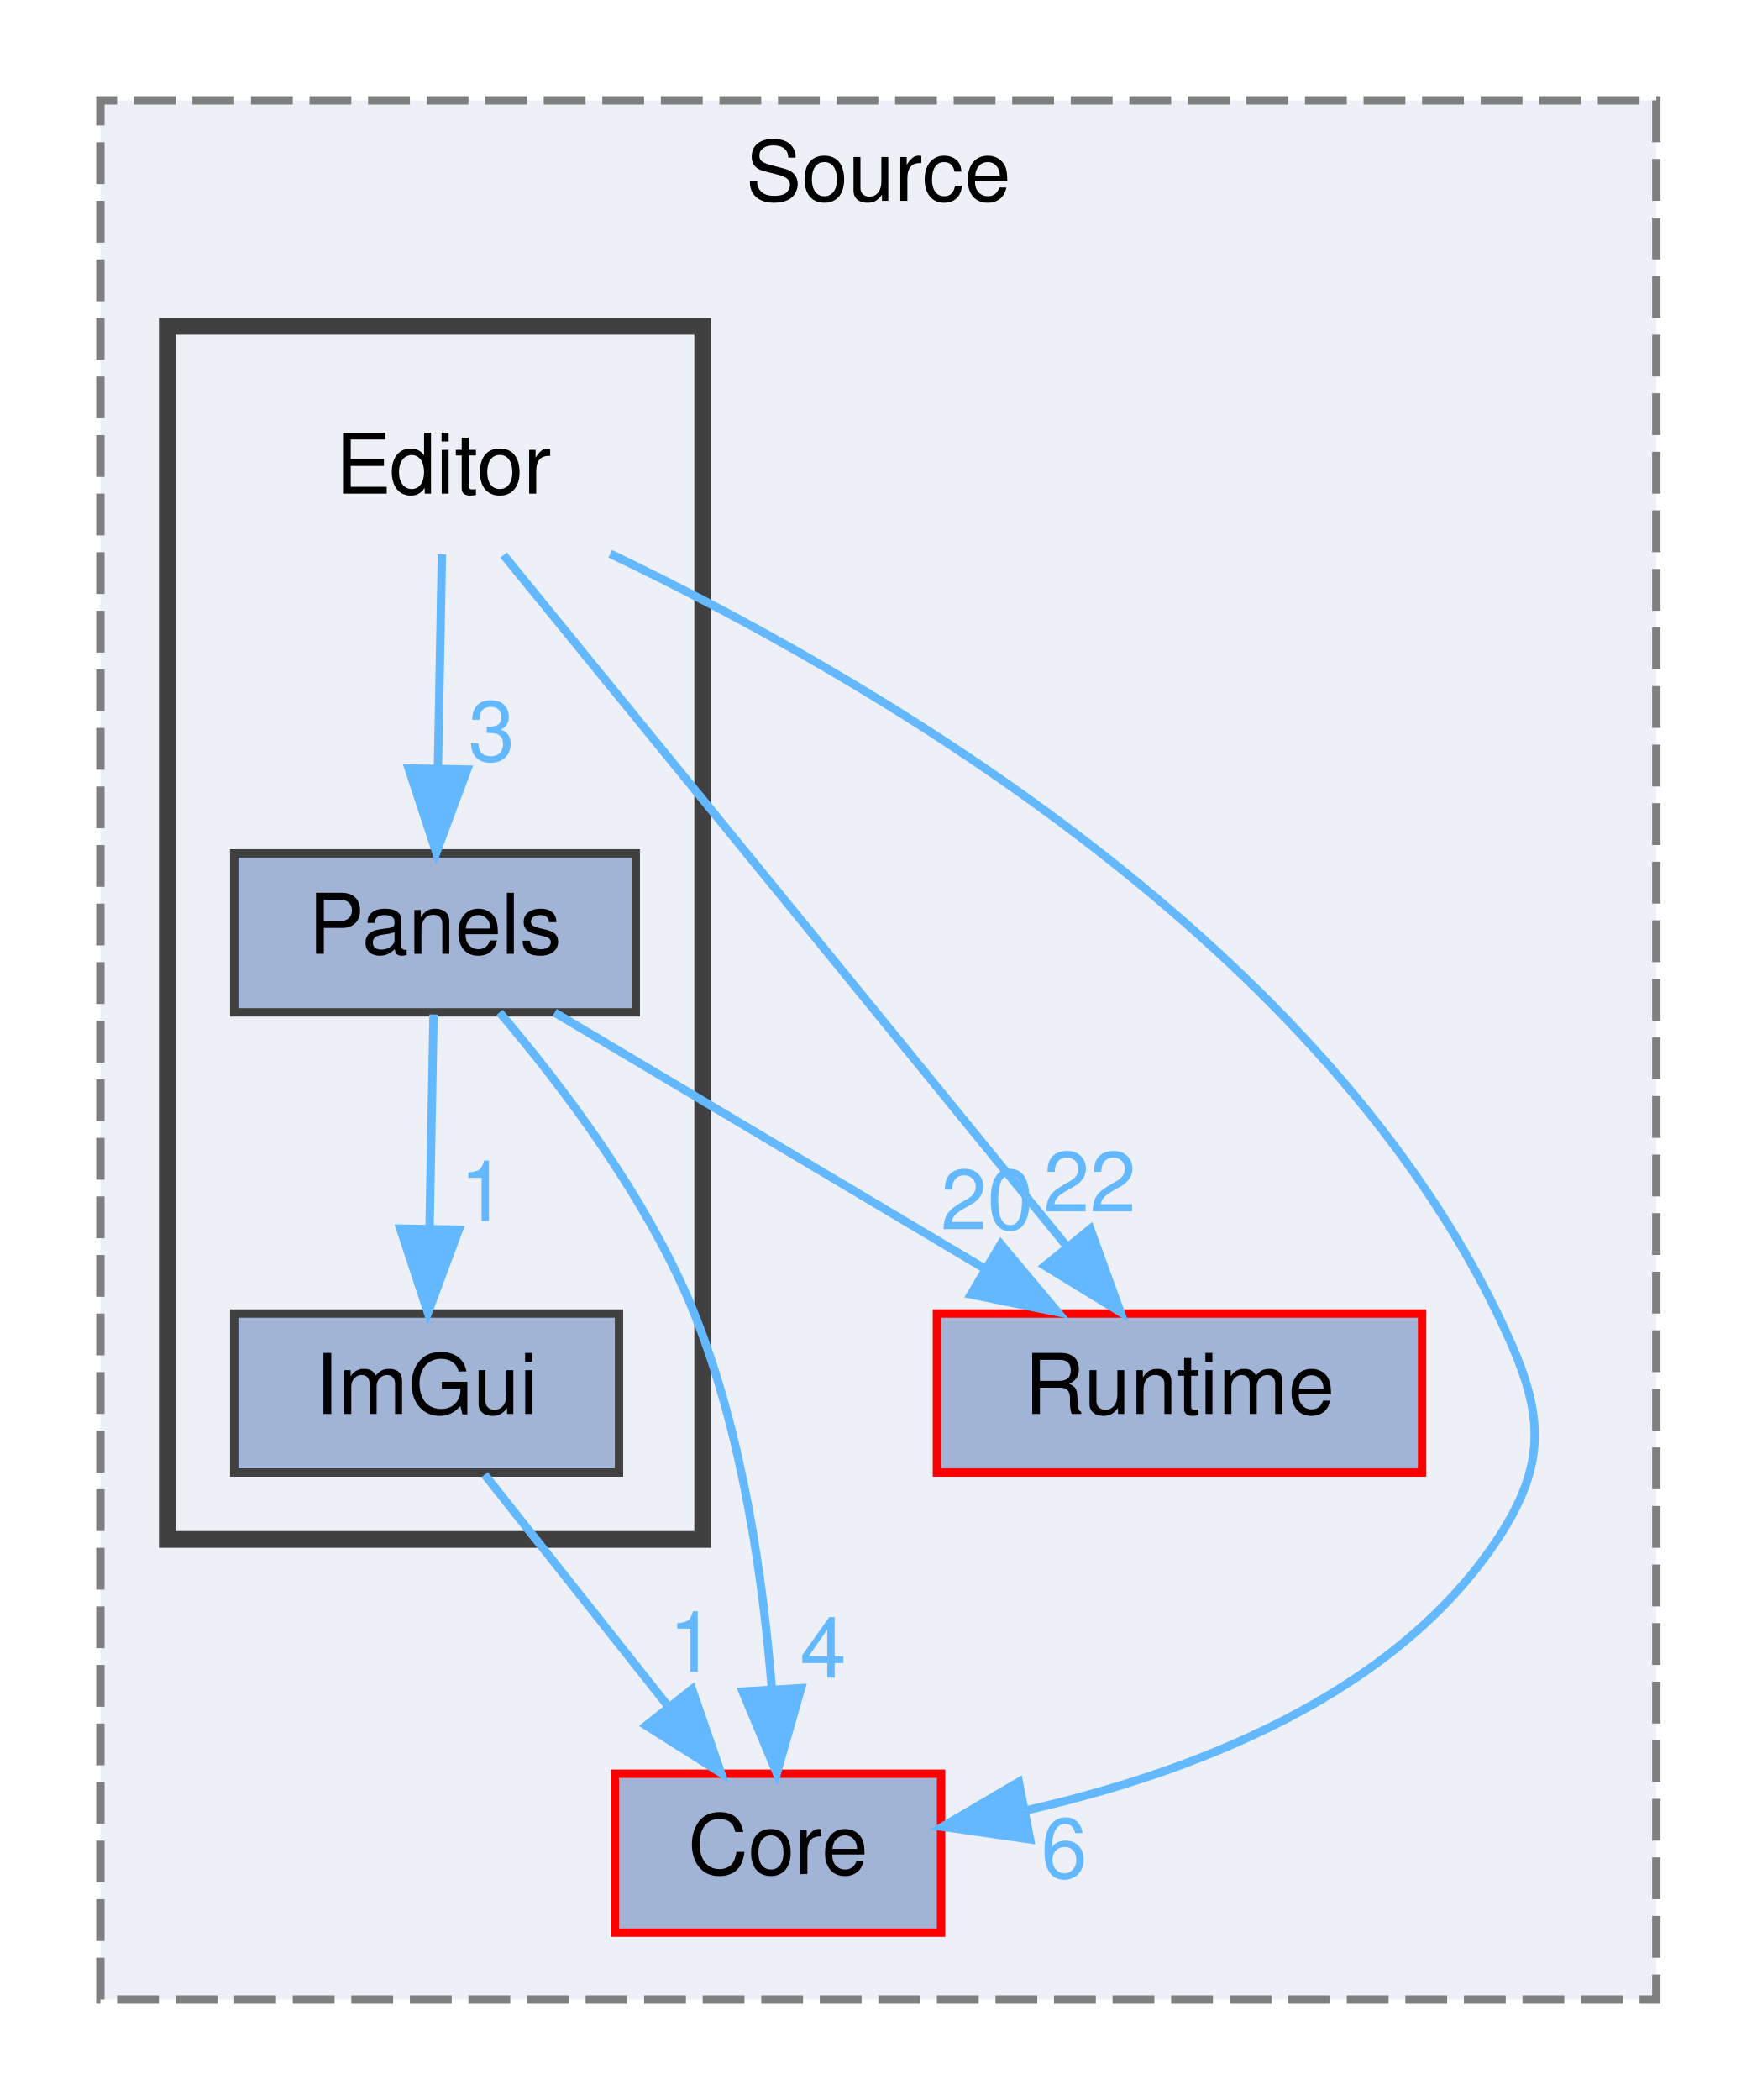
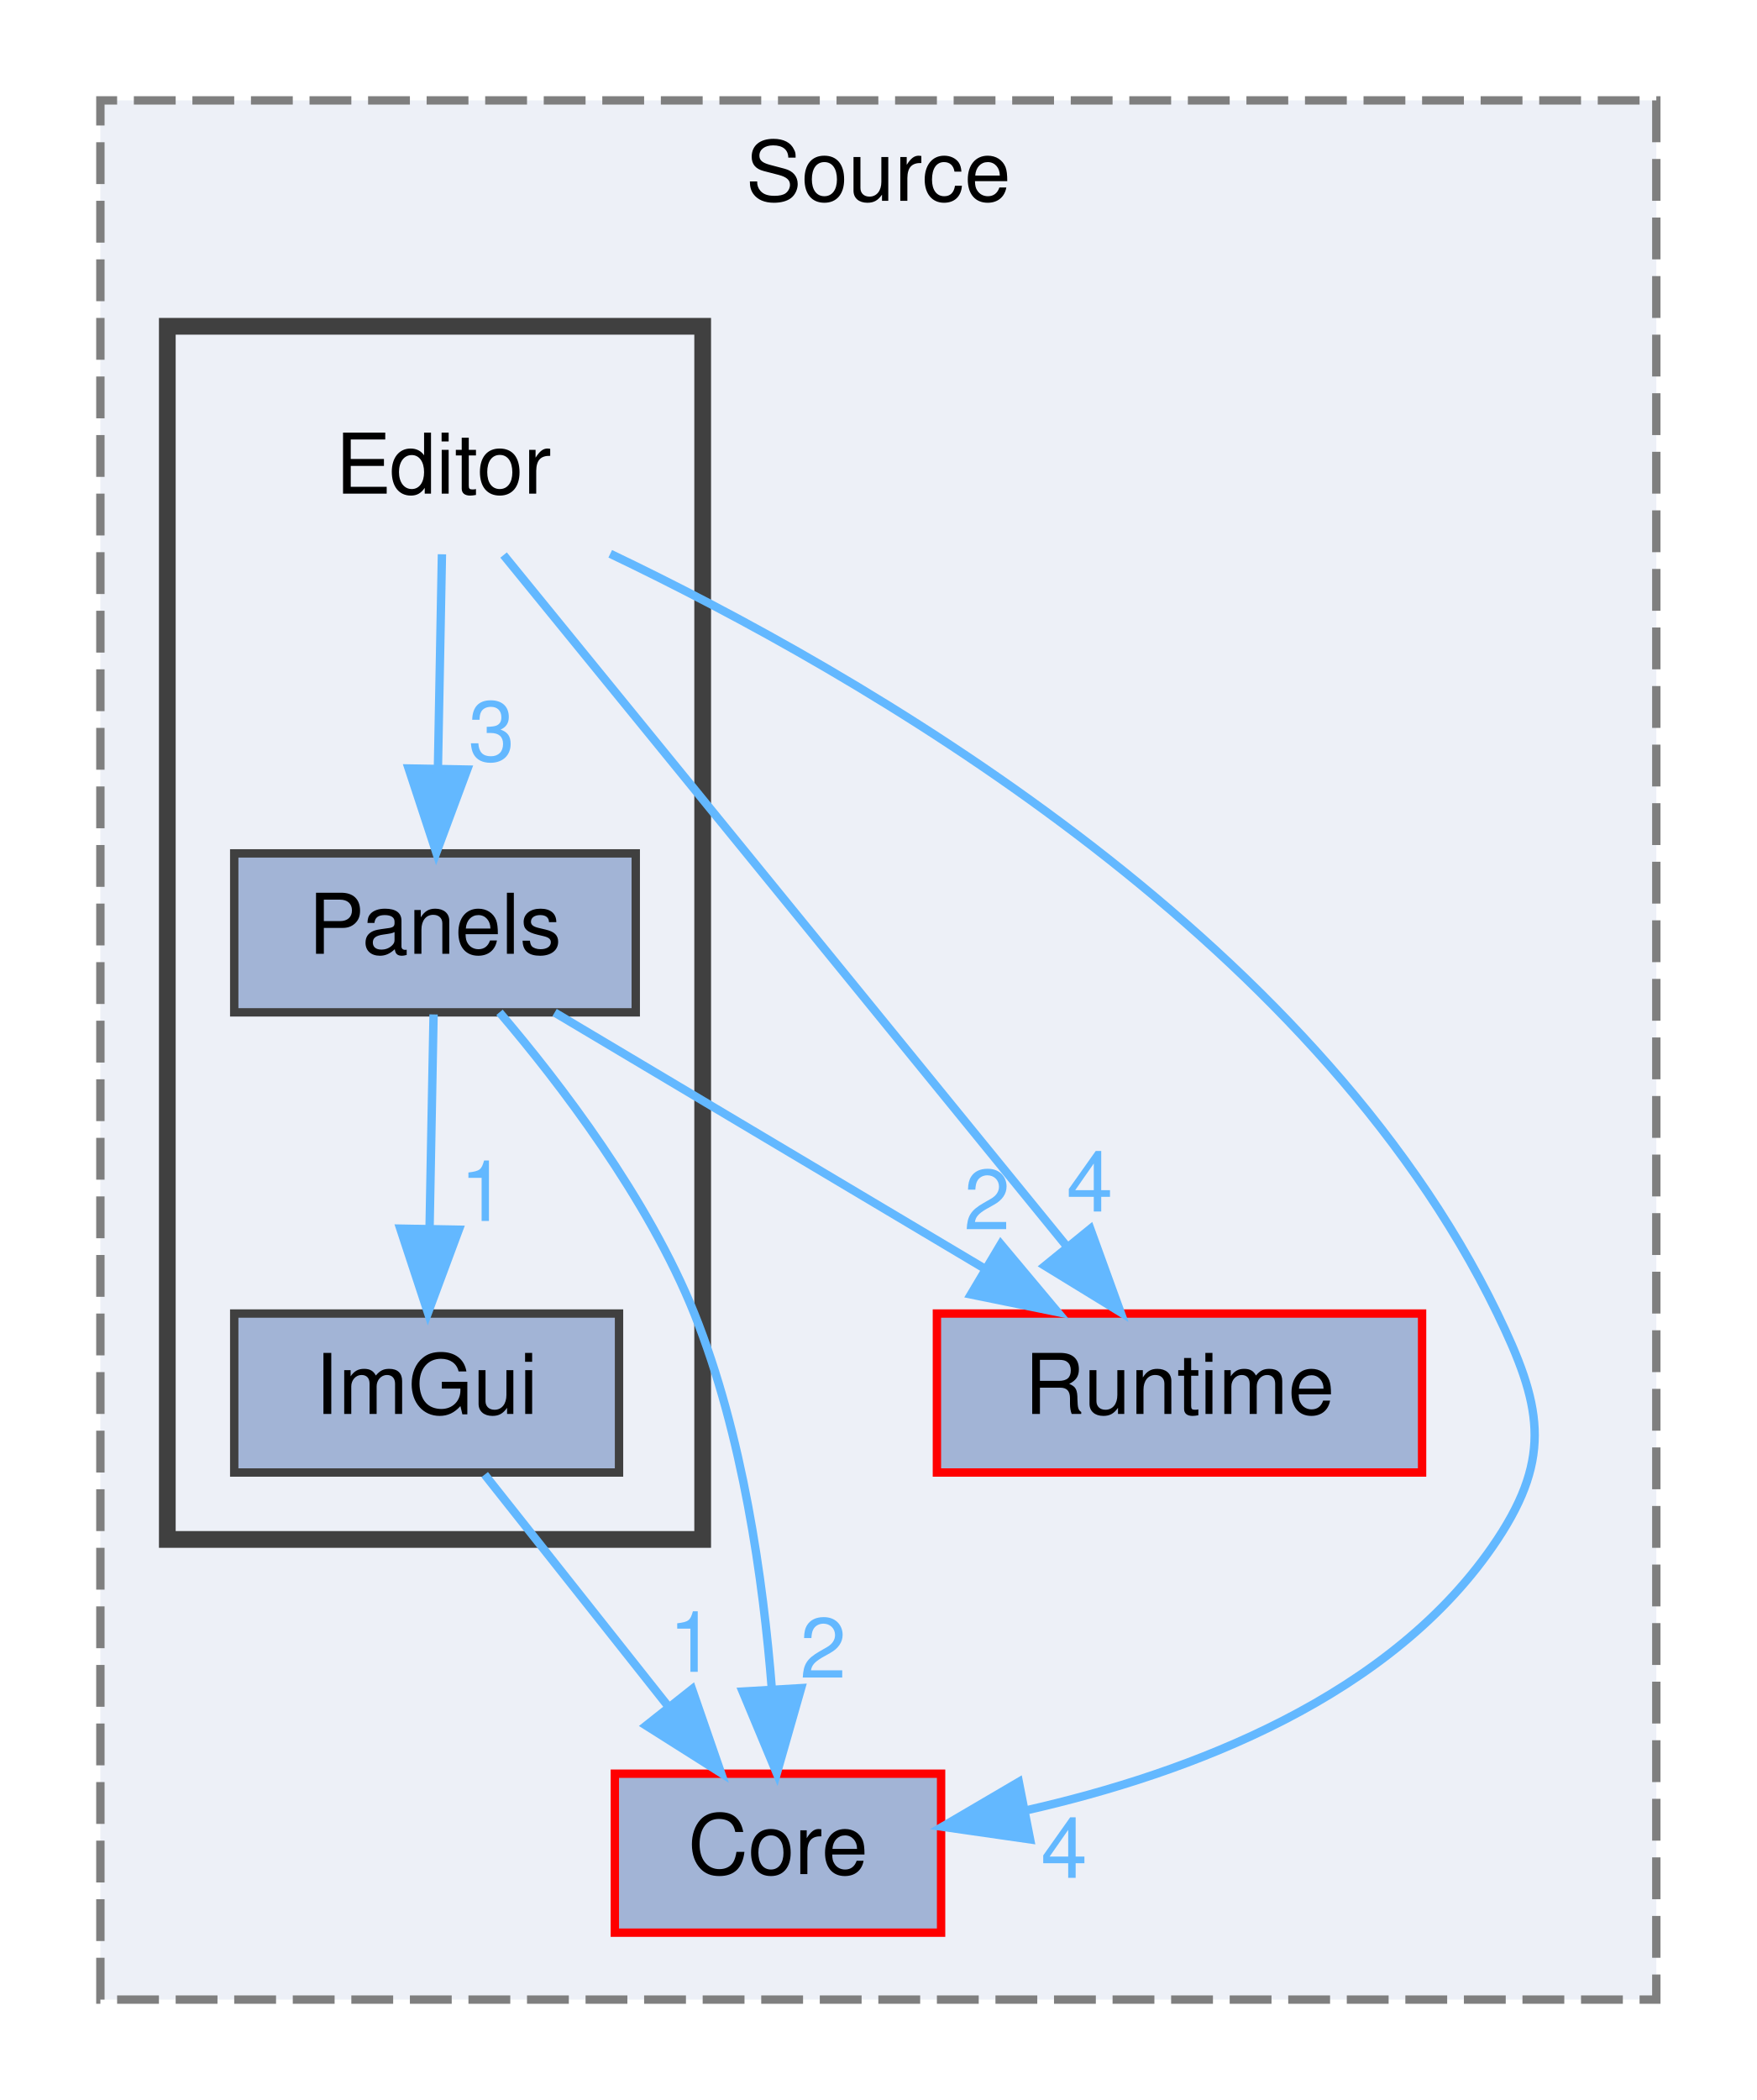
<svg xmlns="http://www.w3.org/2000/svg" xmlns:xlink="http://www.w3.org/1999/xlink" width="210pt" height="251pt" viewBox="0.00 0.00 210.00 251.00">
  <g id="graph0" class="graph" transform="scale(1 1) rotate(0) translate(4 247)">
    <g id="clust1" class="cluster">
      <g id="a_clust1">
        <a xlink:href="dir_9579d1ecb2c7bf48cbe1049c41745cb4.html" target="_top" xlink:title="Source">
          <polygon fill="#edf0f7" stroke="#7f7f7f" stroke-dasharray="5,2" points="8,-8 8,-235 194,-235 194,-8 8,-8" />
          <text text-anchor="middle" x="101" y="-223" font-family="Helvetica,sans-Serif" font-size="10.00">Source</text>
        </a>
      </g>
    </g>
    <g id="clust2" class="cluster">
      <g id="a_clust2">
        <a xlink:href="dir_c6cb6fb3292d721ac39edcf45c3f2a55.html" target="_top">
          <polygon fill="#edf0f7" stroke="#404040" stroke-width="2" points="16,-63 16,-208 80,-208 80,-63 16,-63" />
        </a>
      </g>
    </g>
    <g id="node1" class="node">
      <g id="a_node1">
        <a xlink:href="dir_580d866cebc144d44931193ef5e2059b.html" target="_top" xlink:title="Core">
          <polygon fill="#a2b4d6" stroke="red" points="108.5,-35 69.5,-35 69.5,-16 108.5,-16 108.5,-35" />
          <text text-anchor="middle" x="89" y="-23" font-family="Helvetica,sans-Serif" font-size="10.00">Core</text>
        </a>
      </g>
    </g>
    <g id="node2" class="node">
      <g id="a_node2">
        <a xlink:href="dir_9f04efef762572853abdf73f62bebfcc.html" target="_top" xlink:title="Runtime">
          <polygon fill="#a2b4d6" stroke="red" points="166,-90 108,-90 108,-71 166,-71 166,-90" />
          <text text-anchor="middle" x="137" y="-78" font-family="Helvetica,sans-Serif" font-size="10.00">Runtime</text>
        </a>
      </g>
    </g>
    <g id="node3" class="node">
      <text text-anchor="middle" x="49" y="-188" font-family="Helvetica,sans-Serif" font-size="10.00">Editor</text>
    </g>
    <g id="edge1" class="edge">
      <g id="a_edge1">
        <a xlink:href="dir_000007_000002.html" target="_top">
          <path fill="none" stroke="#63b8ff" d="M68.95,-180.81C98.53,-166.68 152.88,-135.65 175,-90 180.23,-79.2 181.62,-73.01 175,-63 162.55,-44.2 138.27,-35.05 118.67,-30.62" />
          <polygon fill="#63b8ff" stroke="#63b8ff" points="119.14,-27.15 108.65,-28.66 117.79,-34.02 119.14,-27.15" />
        </a>
      </g>
      <g id="a_edge1-headlabel">
-         <a xlink:href="dir_000007_000002.html" target="_top" xlink:title="6">
-           <text text-anchor="middle" x="123.21" y="-22.55" font-family="Helvetica,sans-Serif" font-size="10.00" fill="#63b8ff">6</text>
+         <a xlink:href="dir_000007_000002.html" target="_top" xlink:title="4">
+           <text text-anchor="middle" x="123.21" y="-22.55" font-family="Helvetica,sans-Serif" font-size="10.00" fill="#63b8ff">4</text>
        </a>
      </g>
    </g>
    <g id="edge2" class="edge">
      <g id="a_edge2">
        <a xlink:href="dir_000007_000026.html" target="_top">
          <path fill="none" stroke="#63b8ff" d="M56.2,-180.66C70.91,-162.61 104.59,-121.28 123.49,-98.08" />
          <polygon fill="#63b8ff" stroke="#63b8ff" points="126.34,-100.12 129.95,-90.16 120.91,-95.7 126.34,-100.12" />
        </a>
      </g>
      <g id="a_edge2-headlabel">
-         <a xlink:href="dir_000007_000026.html" target="_top" xlink:title="22">
-           <text text-anchor="middle" x="126.27" y="-102.2" font-family="Helvetica,sans-Serif" font-size="10.00" fill="#63b8ff">22</text>
+         <a xlink:href="dir_000007_000026.html" target="_top" xlink:title="4">
+           <text text-anchor="middle" x="126.27" y="-102.2" font-family="Helvetica,sans-Serif" font-size="10.00" fill="#63b8ff">4</text>
        </a>
      </g>
    </g>
    <g id="node5" class="node">
      <g id="a_node5">
        <a xlink:href="dir_bcba414dde695aa9b94bbe05564e6e5d.html" target="_top" xlink:title="Panels">
          <polygon fill="#a2b4d6" stroke="#404040" points="72,-145 24,-145 24,-126 72,-126 72,-145" />
          <text text-anchor="middle" x="48" y="-133" font-family="Helvetica,sans-Serif" font-size="10.00">Panels</text>
        </a>
      </g>
    </g>
    <g id="edge3" class="edge">
      <g id="a_edge3">
        <a xlink:href="dir_000007_000022.html" target="_top">
          <path fill="none" stroke="#63b8ff" d="M48.83,-180.75C48.7,-173.8 48.52,-163.85 48.35,-155.13" />
          <polygon fill="#63b8ff" stroke="#63b8ff" points="51.85,-155.02 48.16,-145.09 44.85,-155.15 51.85,-155.02" />
        </a>
      </g>
      <g id="a_edge3-headlabel">
        <a xlink:href="dir_000007_000022.html" target="_top" xlink:title="3">
          <text text-anchor="middle" x="54.76" y="-156.06" font-family="Helvetica,sans-Serif" font-size="10.00" fill="#63b8ff">3</text>
        </a>
      </g>
    </g>
    <g id="node4" class="node">
      <g id="a_node4">
        <a xlink:href="dir_22289c9afc80c11c6d0f8e03d47699e8.html" target="_top" xlink:title="ImGui">
          <polygon fill="#a2b4d6" stroke="#404040" points="70,-90 24,-90 24,-71 70,-71 70,-90" />
          <text text-anchor="middle" x="47" y="-78" font-family="Helvetica,sans-Serif" font-size="10.00">ImGui</text>
        </a>
      </g>
    </g>
    <g id="edge4" class="edge">
      <g id="a_edge4">
        <a xlink:href="dir_000014_000002.html" target="_top">
          <path fill="none" stroke="#63b8ff" d="M53.94,-70.75C59.87,-63.26 68.57,-52.28 75.82,-43.13" />
          <polygon fill="#63b8ff" stroke="#63b8ff" points="78.73,-45.1 82.19,-35.09 73.24,-40.75 78.73,-45.1" />
        </a>
      </g>
      <g id="a_edge4-headlabel">
        <a xlink:href="dir_000014_000002.html" target="_top" xlink:title="1">
          <text text-anchor="middle" x="78.72" y="-47.18" font-family="Helvetica,sans-Serif" font-size="10.00" fill="#63b8ff">1</text>
        </a>
      </g>
    </g>
    <g id="edge6" class="edge">
      <g id="a_edge6">
        <a xlink:href="dir_000022_000002.html" target="_top">
          <path fill="none" stroke="#63b8ff" d="M55.71,-126C62.94,-117.52 73.45,-103.8 79,-90 84.8,-75.58 87.25,-58.07 88.27,-45.09" />
          <polygon fill="#63b8ff" stroke="#63b8ff" points="91.77,-45.23 88.86,-35.04 84.78,-44.82 91.77,-45.23" />
        </a>
      </g>
      <g id="a_edge6-headlabel">
-         <a xlink:href="dir_000022_000002.html" target="_top" xlink:title="4">
-           <text text-anchor="middle" x="94.4" y="-46.48" font-family="Helvetica,sans-Serif" font-size="10.00" fill="#63b8ff">4</text>
+         <a xlink:href="dir_000022_000002.html" target="_top" xlink:title="2">
+           <text text-anchor="middle" x="94.4" y="-46.48" font-family="Helvetica,sans-Serif" font-size="10.00" fill="#63b8ff">2</text>
        </a>
      </g>
    </g>
    <g id="edge7" class="edge">
      <g id="a_edge7">
        <a xlink:href="dir_000022_000026.html" target="_top">
          <path fill="none" stroke="#63b8ff" d="M62.3,-125.98C76.1,-117.77 97.24,-105.18 113.51,-95.49" />
          <polygon fill="#63b8ff" stroke="#63b8ff" points="115.64,-98.29 122.44,-90.17 112.06,-92.28 115.64,-98.29" />
        </a>
      </g>
      <g id="a_edge7-headlabel">
-         <a xlink:href="dir_000022_000026.html" target="_top" xlink:title="20">
-           <text text-anchor="middle" x="114" y="-100.07" font-family="Helvetica,sans-Serif" font-size="10.00" fill="#63b8ff">20</text>
+         <a xlink:href="dir_000022_000026.html" target="_top" xlink:title="2">
+           <text text-anchor="middle" x="114" y="-100.07" font-family="Helvetica,sans-Serif" font-size="10.00" fill="#63b8ff">2</text>
        </a>
      </g>
    </g>
    <g id="edge5" class="edge">
      <g id="a_edge5">
        <a xlink:href="dir_000022_000014.html" target="_top">
          <path fill="none" stroke="#63b8ff" d="M47.83,-125.75C47.7,-118.8 47.52,-108.85 47.35,-100.13" />
          <polygon fill="#63b8ff" stroke="#63b8ff" points="50.85,-100.02 47.16,-90.09 43.85,-100.15 50.85,-100.02" />
        </a>
      </g>
      <g id="a_edge5-headlabel">
        <a xlink:href="dir_000022_000014.html" target="_top" xlink:title="1">
          <text text-anchor="middle" x="53.76" y="-101.06" font-family="Helvetica,sans-Serif" font-size="10.00" fill="#63b8ff">1</text>
        </a>
      </g>
    </g>
  </g>
</svg>
